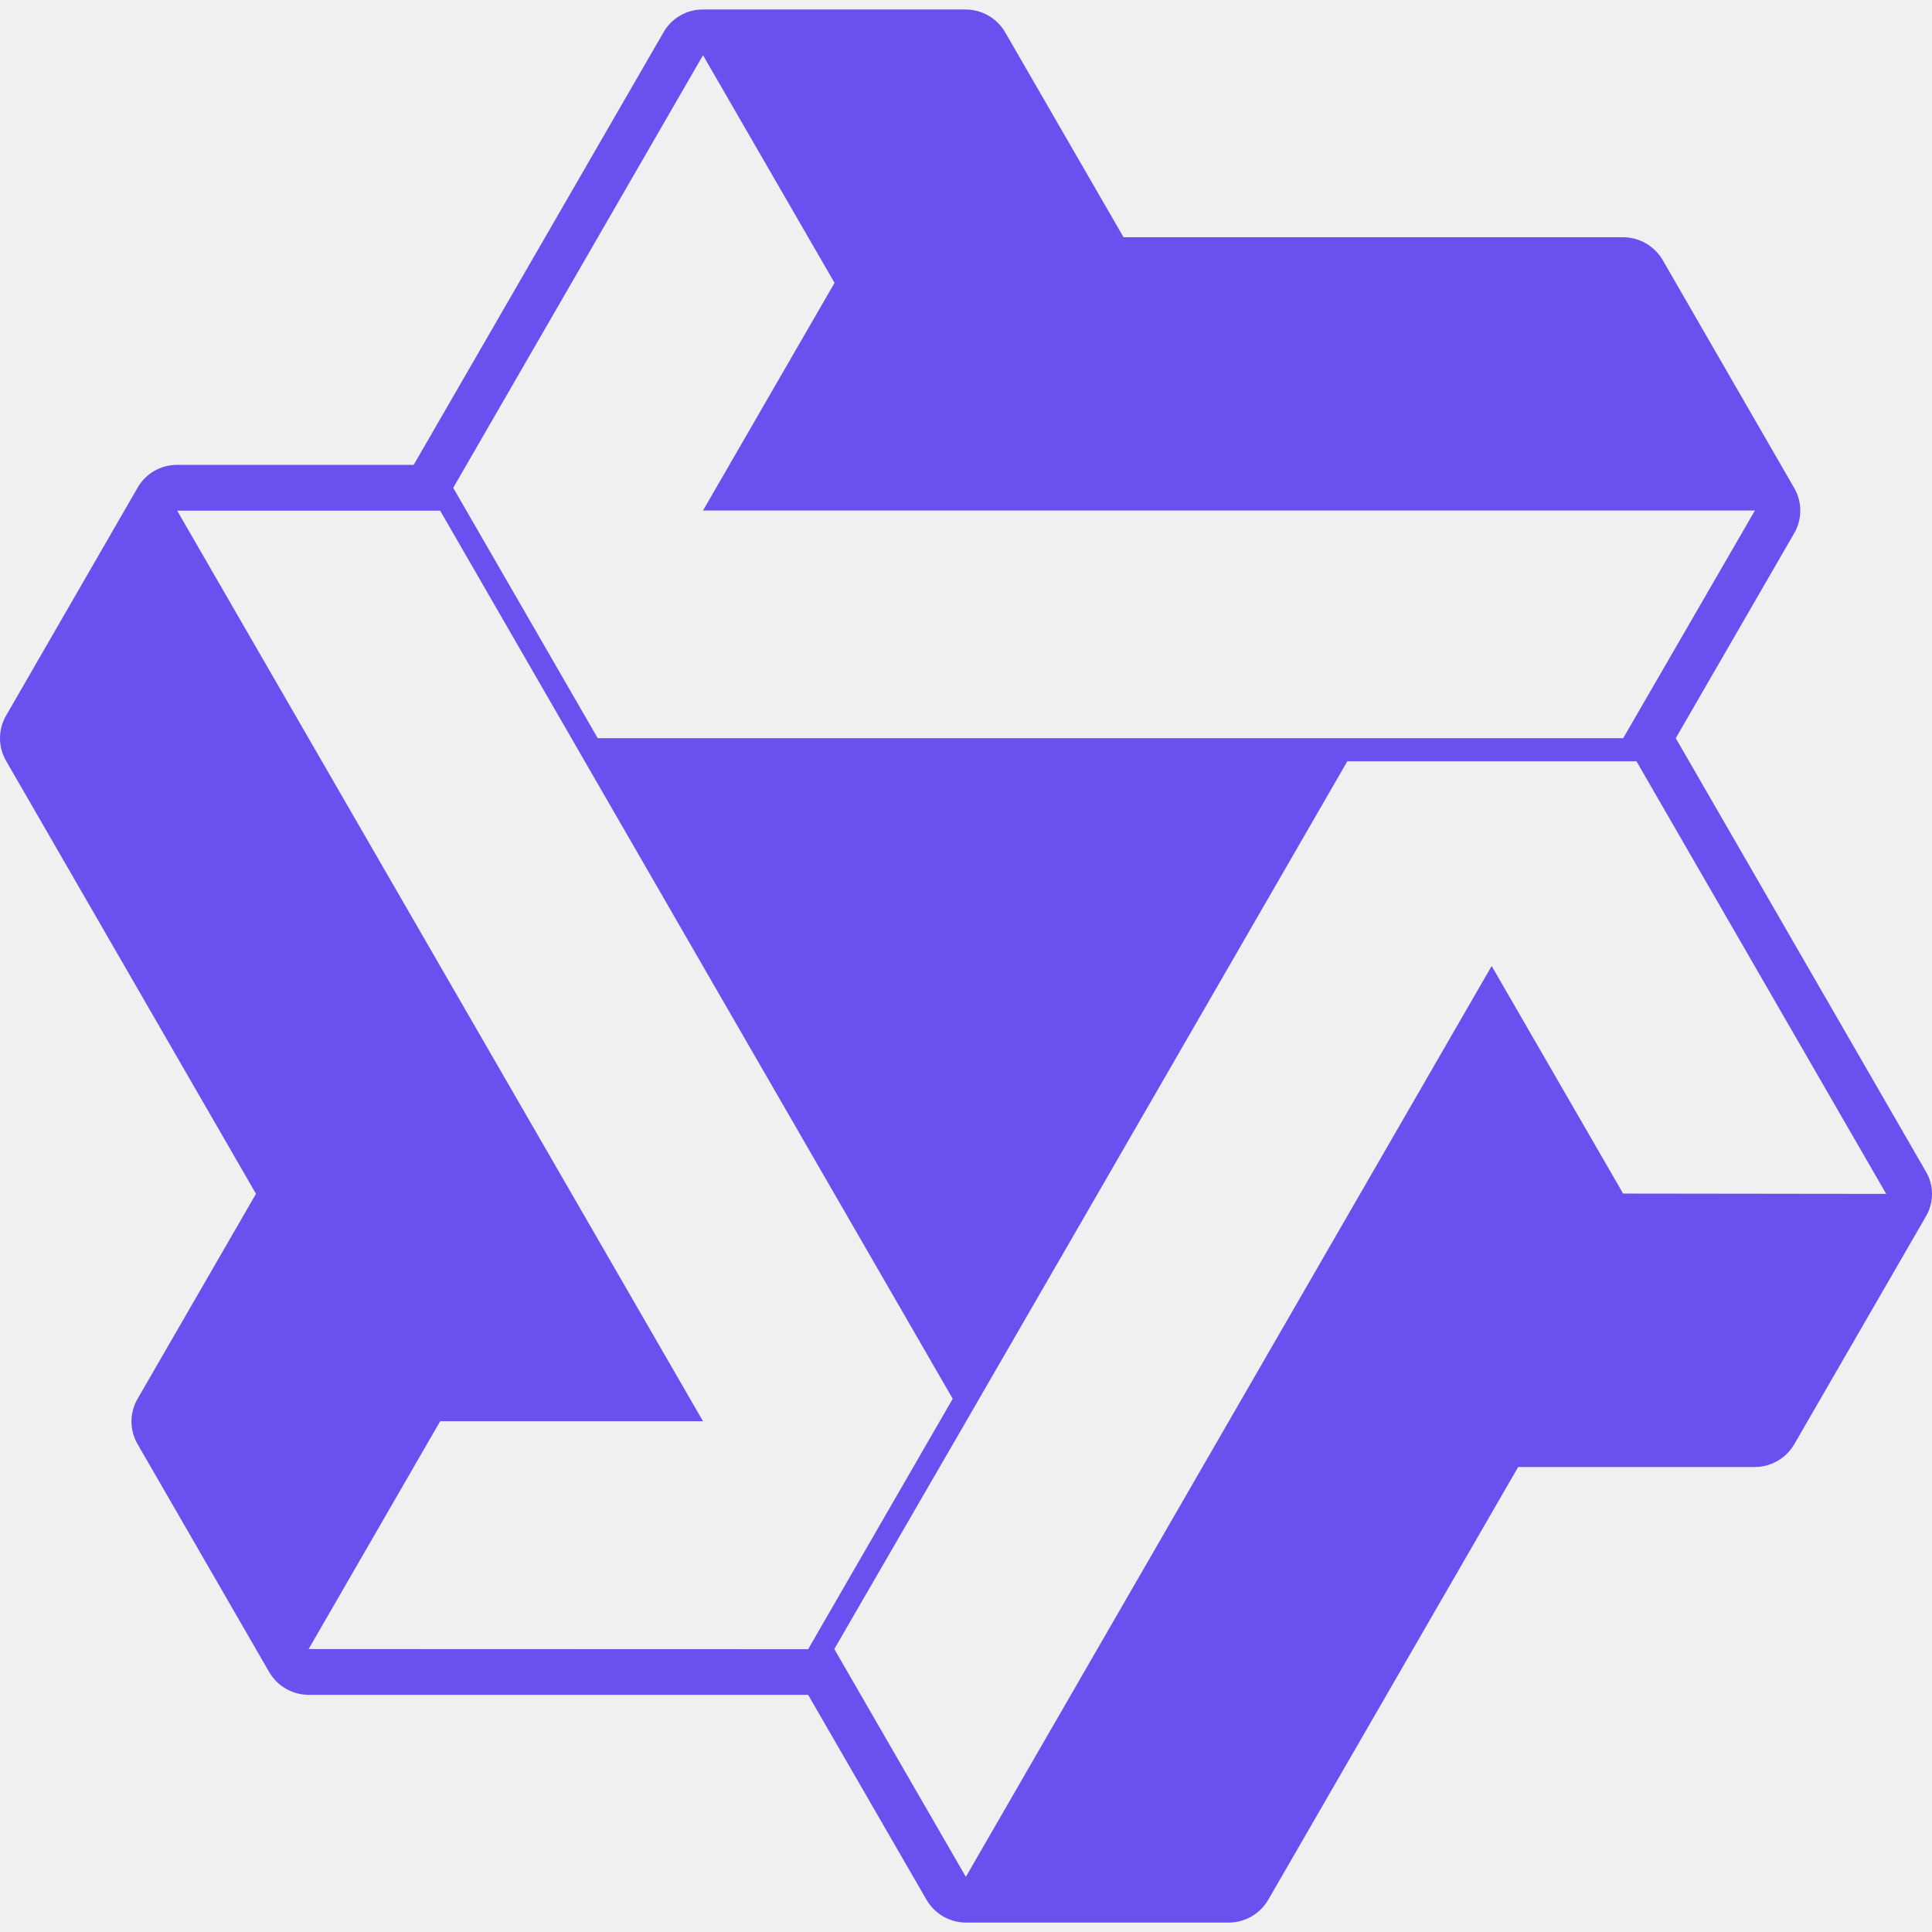
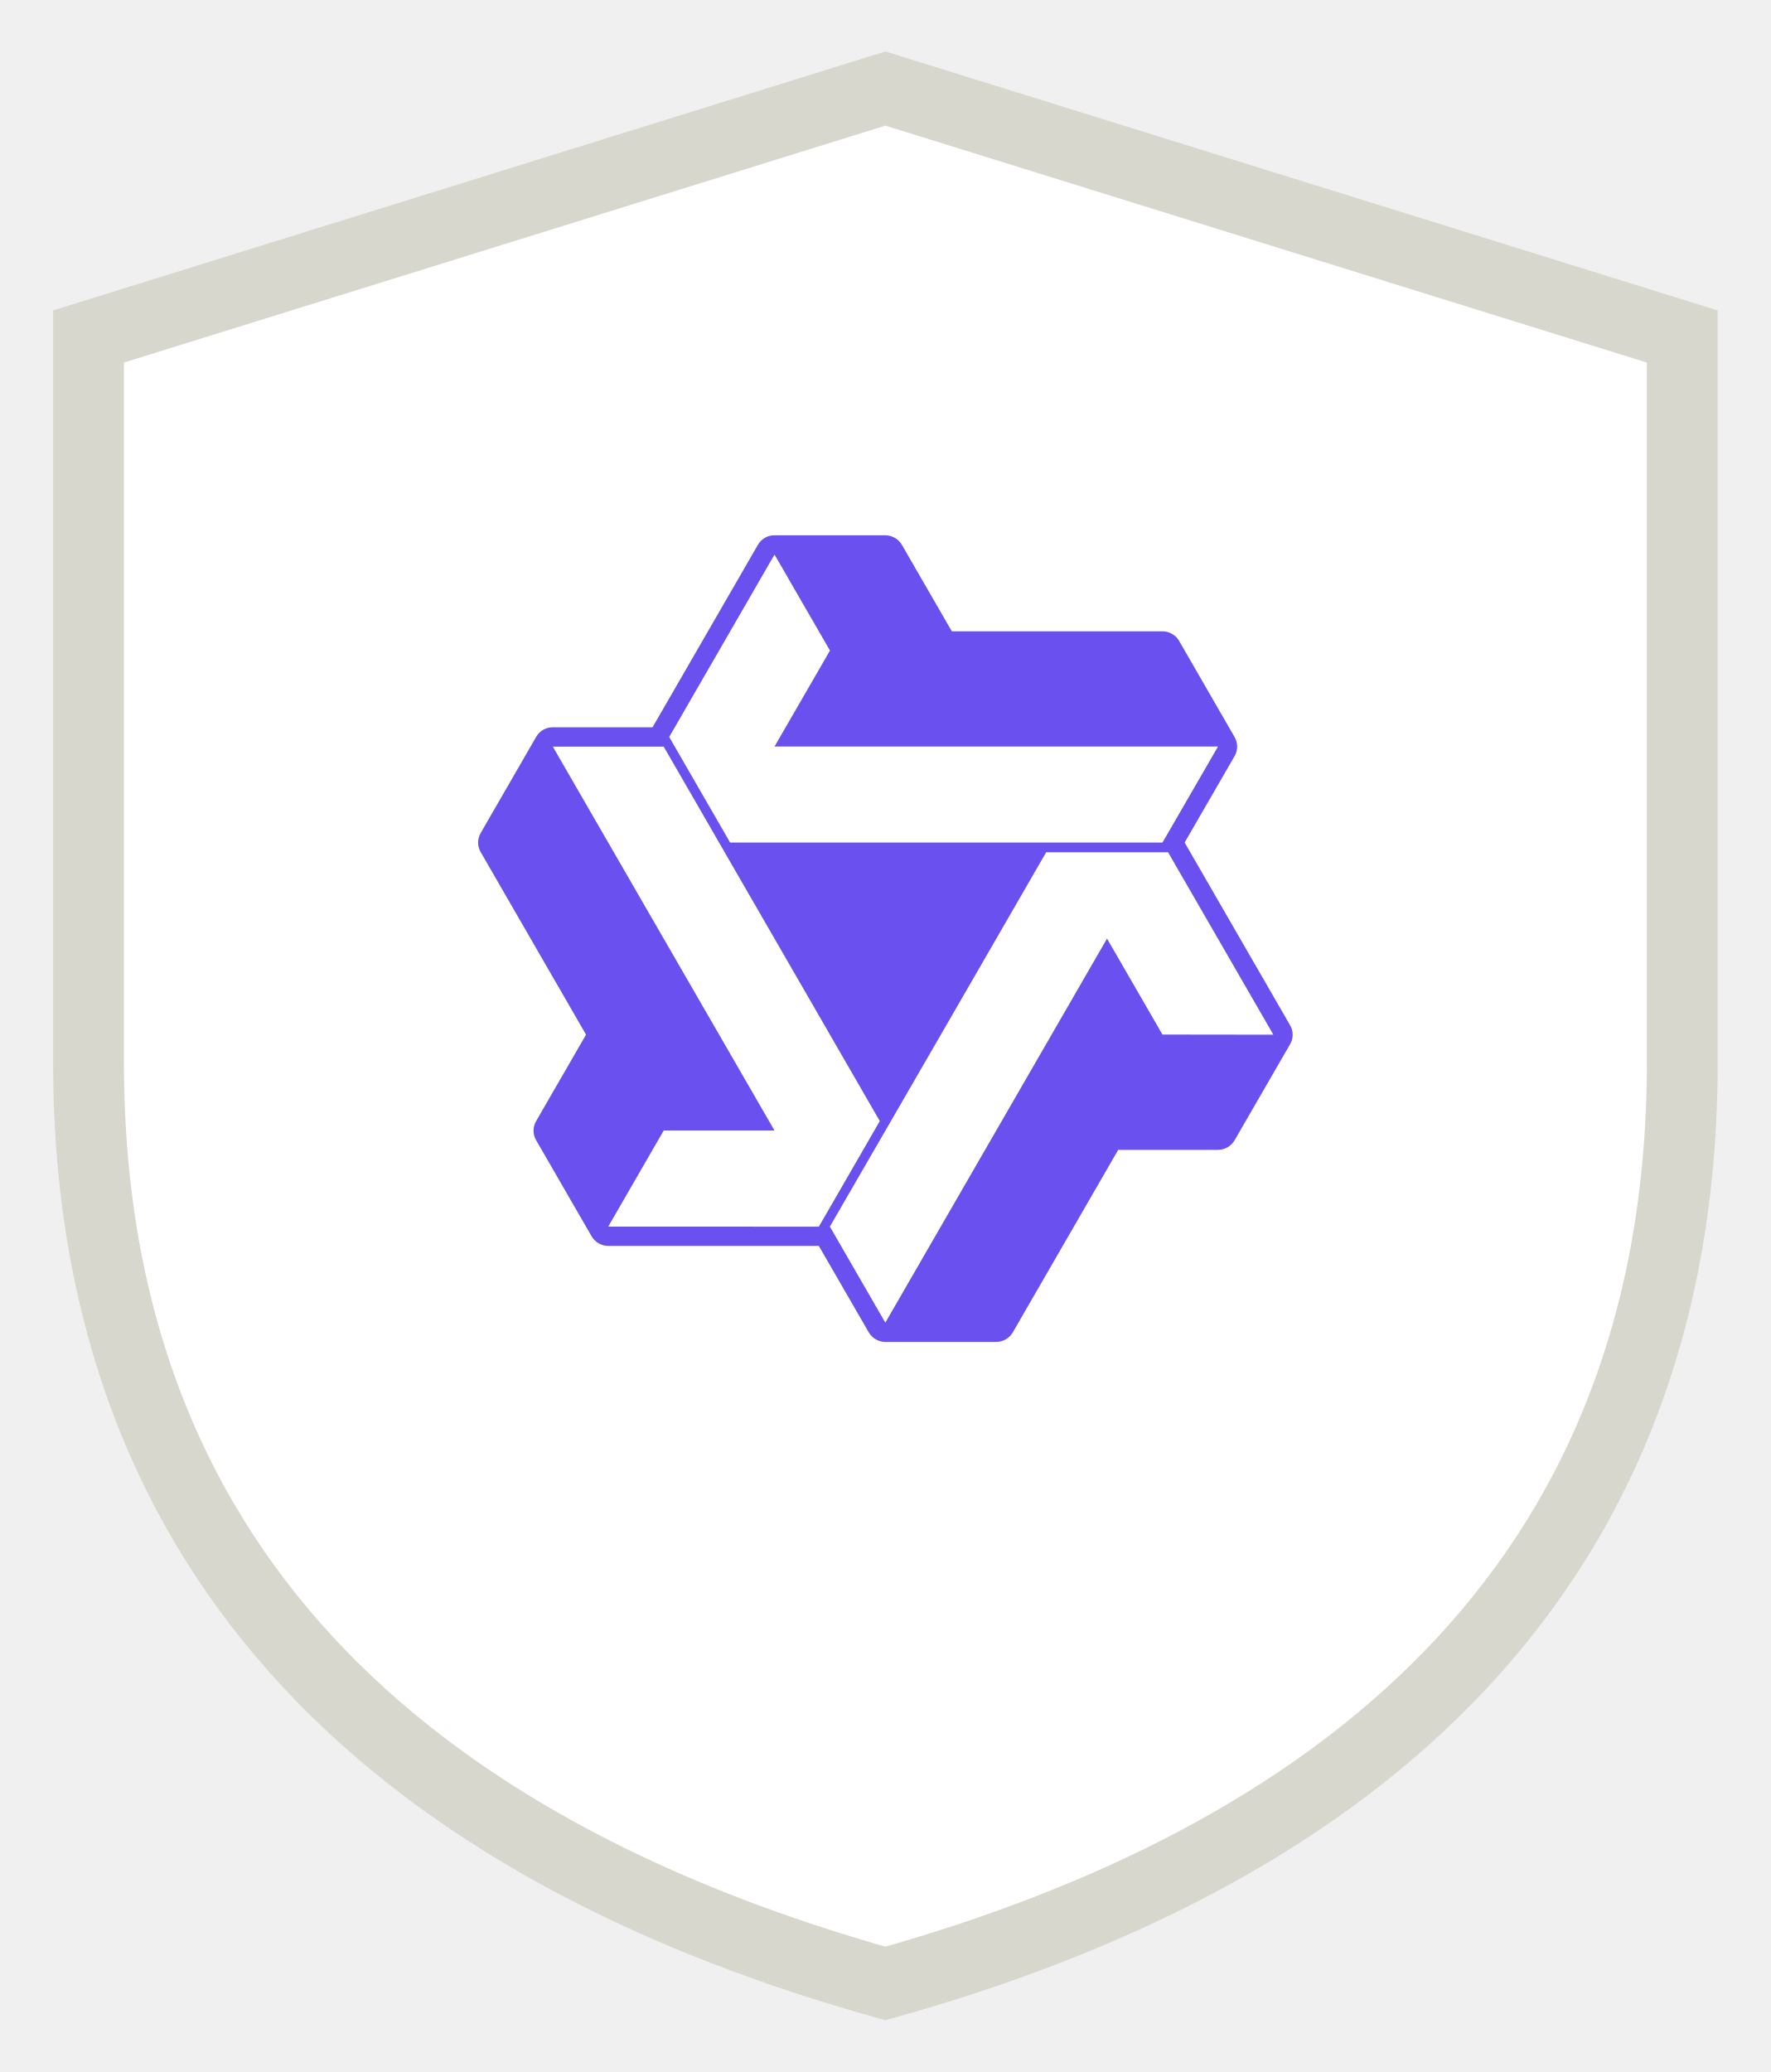
- <svg xmlns="http://www.w3.org/2000/svg" fill="#6950EF" role="img" viewBox="0 0 24 24">
-   <path d="M23.919 14.545 20.817 9.17l1.47-2.544a.56.56 0 0 0 0-.566l-1.633-2.83a.57.57 0 0 0-.49-.283h-6.207L12.487.402a.57.57 0 0 0-.49-.284H8.732a.56.56 0 0 0-.49.284L5.139 5.775h-2.94a.56.56 0 0 0-.49.284L.077 8.887a.56.56 0 0 0 0 .567L3.18 14.83l-1.47 2.545a.56.56 0 0 0 0 .566l1.634 2.83a.57.57 0 0 0 .49.283h6.205l1.47 2.545a.57.57 0 0 0 .49.284h3.266a.57.57 0 0 0 .49-.284l3.104-5.375h2.94a.57.57 0 0 0 .49-.283l1.634-2.828a.55.55 0 0 0-.004-.568M8.733.686l1.634 2.828-1.634 2.828H21.8L20.164 9.17H7.425L5.63 6.06Zm1.306 19.801-6.205-.002 1.634-2.83h3.265L2.201 6.344h3.267q3.182 5.517 6.367 11.032zm10.124-5.66L18.53 12l-6.532 11.315-1.634-2.83c2.129-3.673 4.25-7.351 6.373-11.028h3.592l3.102 5.374z" />
+ <svg xmlns="http://www.w3.org/2000/svg" viewBox="0 0 100 117" role="img">
+   <path d="M50 5 L95 19 V60 C95 90 75 105 50 112 C25 105 5 90 5 60 V19 Z" fill="#ffffff" stroke="#d8d7ce" stroke-width="4" />
+   <svg x="27" y="30" width="46" height="46" fill="#6950EF" role="img" viewBox="0 0 24 24">
+     <path d="M23.919 14.545 20.817 9.17l1.47-2.544a.56.56 0 0 0 0-.566l-1.633-2.83a.57.57 0 0 0-.49-.283h-6.207L12.487.402a.57.57 0 0 0-.49-.284H8.732a.56.56 0 0 0-.49.284L5.139 5.775h-2.94a.56.56 0 0 0-.49.284L.077 8.887a.56.56 0 0 0 0 .567L3.18 14.83l-1.47 2.545a.56.56 0 0 0 0 .566l1.634 2.83a.57.57 0 0 0 .49.283h6.205l1.47 2.545a.57.57 0 0 0 .49.284h3.266a.57.57 0 0 0 .49-.284l3.104-5.375h2.94a.57.57 0 0 0 .49-.283l1.634-2.828a.55.55 0 0 0-.004-.568M8.733.686l1.634 2.828-1.634 2.828H21.8L20.164 9.17H7.425L5.63 6.06Zm1.306 19.801-6.205-.002 1.634-2.83h3.265L2.201 6.344h3.267q3.182 5.517 6.367 11.032zm10.124-5.66L18.53 12l-6.532 11.315-1.634-2.83c2.129-3.673 4.25-7.351 6.373-11.028h3.592l3.102 5.374z" />
+   </svg>
</svg>
